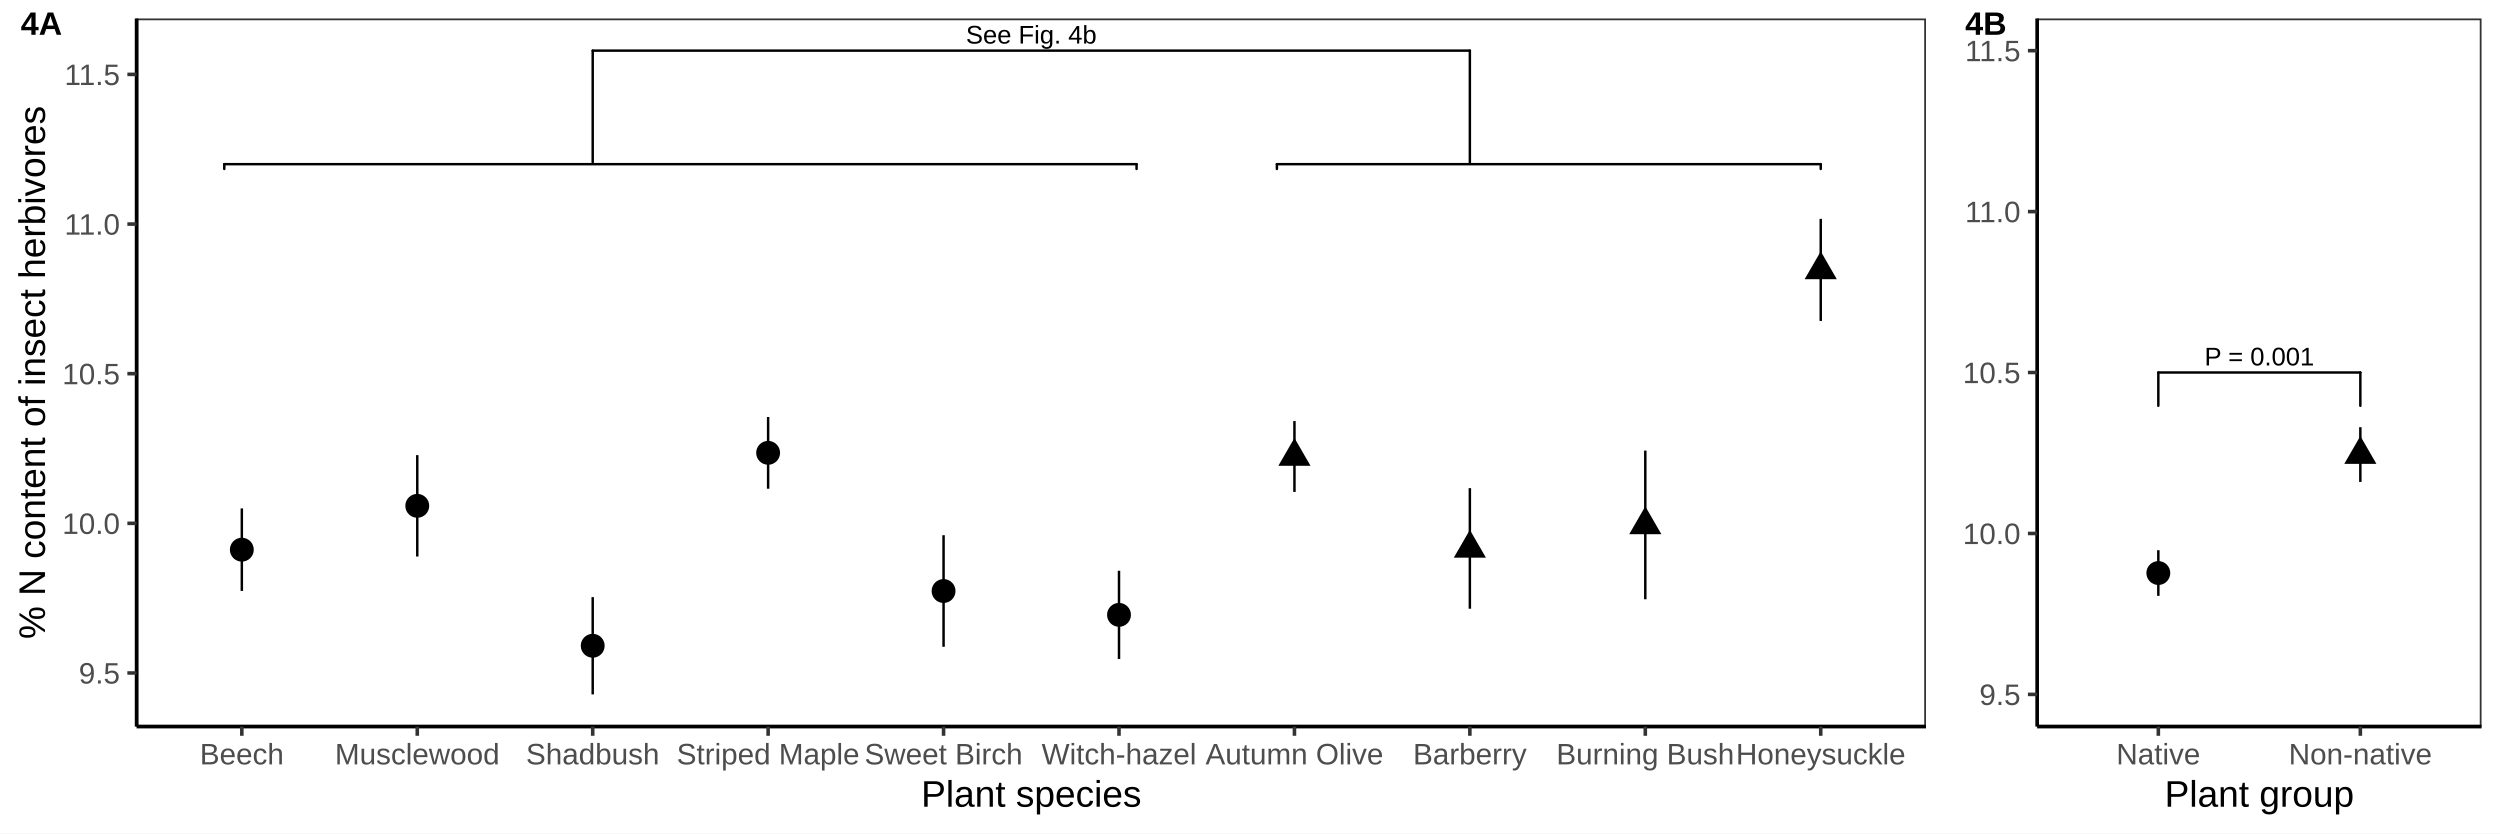
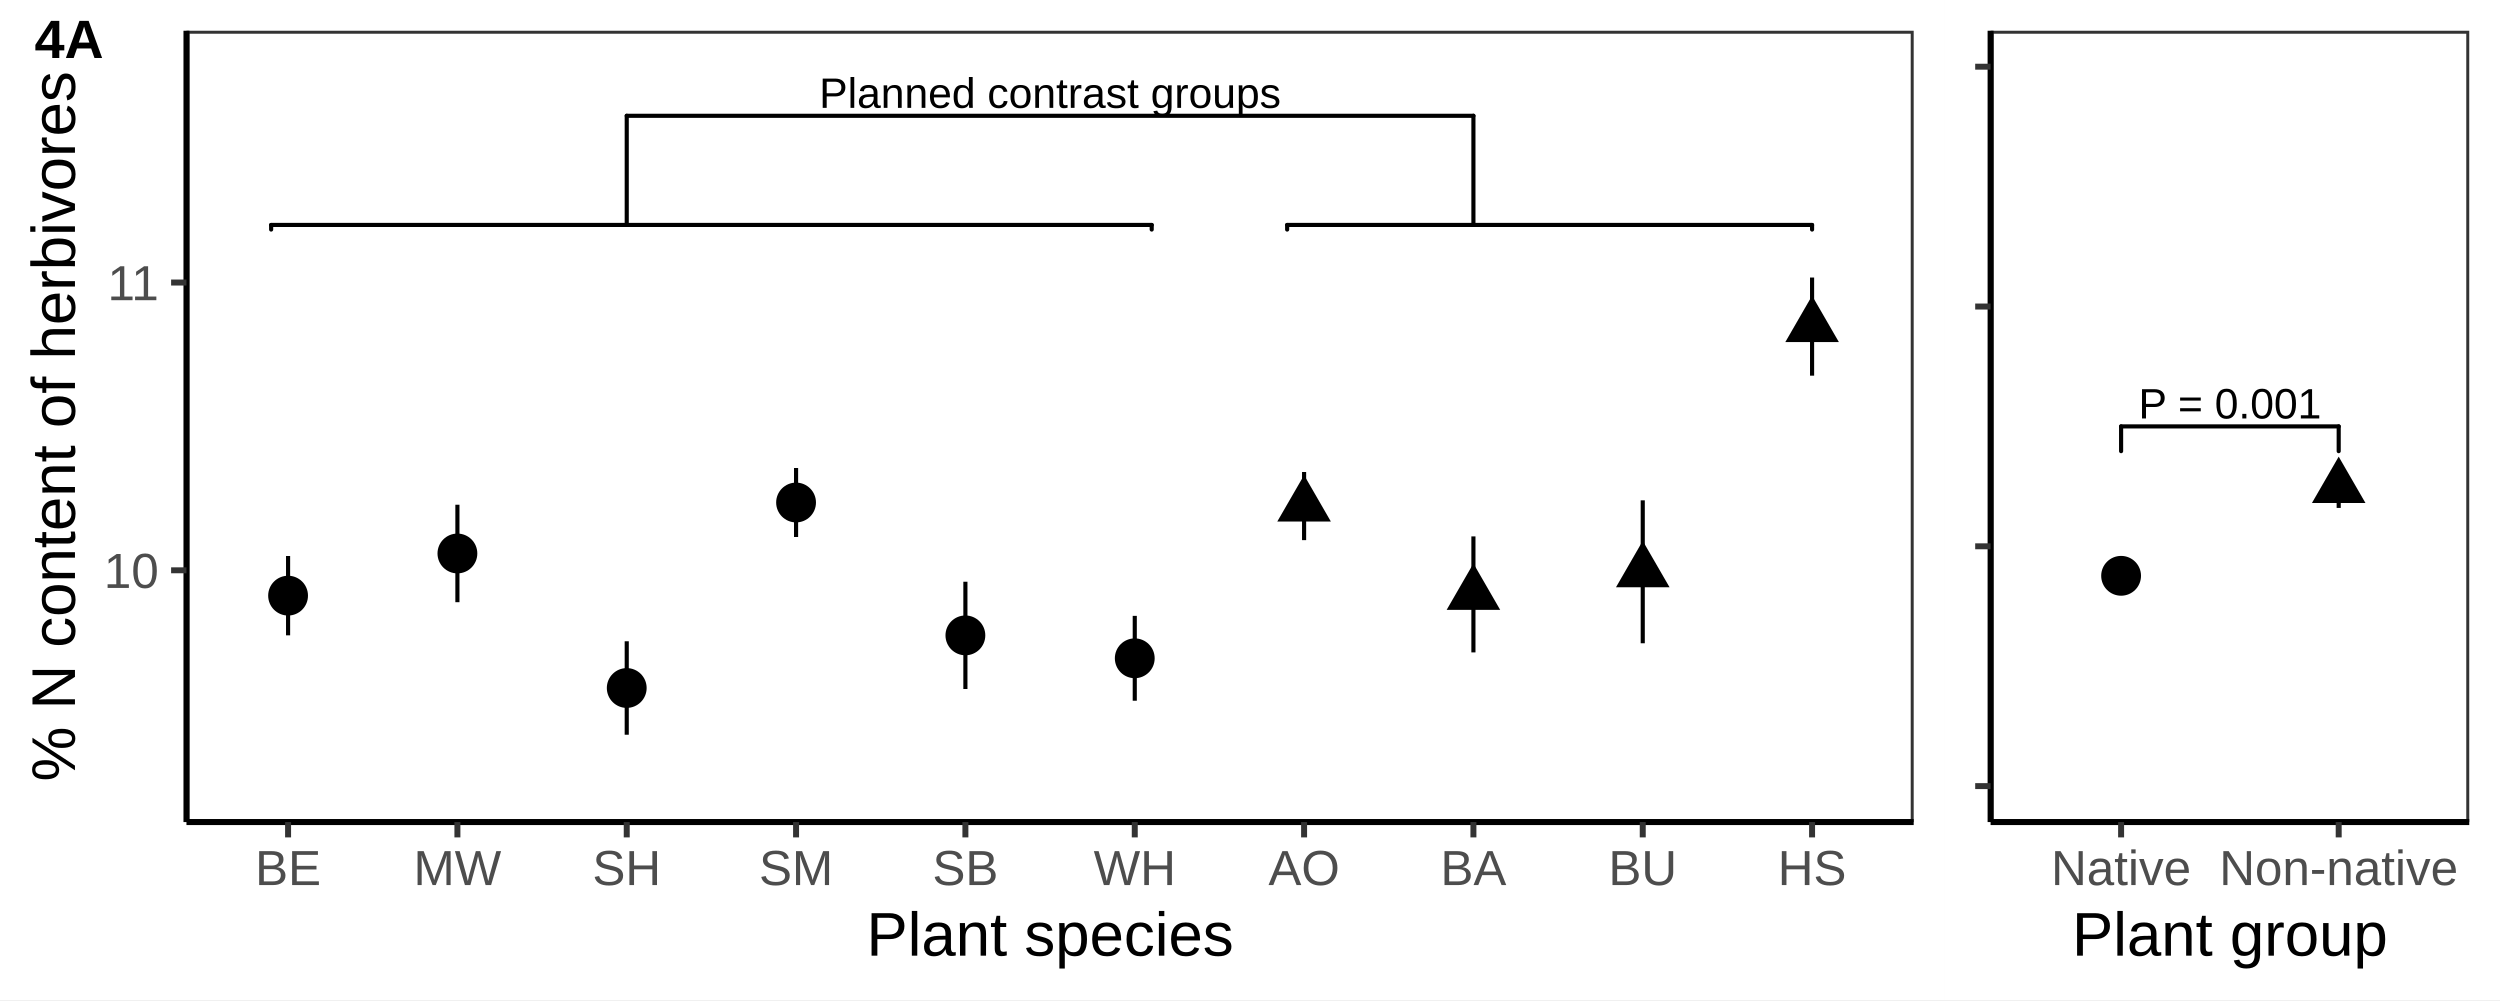
- <svg xmlns="http://www.w3.org/2000/svg" class="svglite" width="1080.00pt" height="360.00pt" viewBox="0 0 1080.00 360.00">
+ <svg xmlns="http://www.w3.org/2000/svg" class="svglite" width="648.00pt" height="259.20pt" viewBox="0 0 648.00 259.20">
  <defs>
    <style type="text/css">
    .svglite line, .svglite polyline, .svglite polygon, .svglite path, .svglite rect, .svglite circle {
      fill: none;
      stroke: #000000;
      stroke-linecap: round;
      stroke-linejoin: round;
      stroke-miterlimit: 10.00;
    }
  </style>
  </defs>
  <rect width="100%" height="100%" style="stroke: none; fill: none;" />
  <defs>
-     <clipPath id="cpMC4wMHwxMDgwLjAwfDAuMDB8MzYwLjAw">
-       <rect x="0.00" y="0.00" width="1080.00" height="360.00" />
+     <clipPath id="cpMC4wMHw2NDguMDB8MC4wMHwyNTkuMjA=">
+       <rect x="0.00" y="0.00" width="648.00" height="259.20" />
    </clipPath>
  </defs>
-   <g clip-path="url(#cpMC4wMHwxMDgwLjAwfDAuMDB8MzYwLjAw)">
+   <g clip-path="url(#cpMC4wMHw2NDguMDB8MC4wMHwyNTkuMjA=)">
</g>
  <defs>
-     <clipPath id="cpMC4wMHw4NDAuMDB8MC4wMHwzNjAuMDA=">
-       <rect x="0.00" y="0.00" width="840.00" height="360.00" />
+     <clipPath id="cpMC4wMHw1MDQuMDB8MC4wMHwyNTkuMjA=">
+       <rect x="0.00" y="0" width="504.00" height="259.20" />
    </clipPath>
  </defs>
-   <g clip-path="url(#cpMC4wMHw4NDAuMDB8MC4wMHwzNjAuMDA=)">
-     <rect x="0.00" y="0.00" width="840.00" height="360.00" style="stroke-width: 1.55; stroke: #FFFFFF; fill: #FFFFFF;" />
+   <g clip-path="url(#cpMC4wMHw1MDQuMDB8MC4wMHwyNTkuMjA=)">
+     <rect x="-0" y="0" width="504.00" height="259.20" style="stroke-width: 1.55; stroke: #FFFFFF; fill: #FFFFFF;" />
  </g>
-   <g clip-path="url(#cpMC4wMHwxMDgwLjAwfDAuMDB8MzYwLjAw)">
+   <g clip-path="url(#cpMC4wMHw2NDguMDB8MC4wMHwyNTkuMjA=)">
</g>
  <defs>
-     <clipPath id="cpNTkuMDB8ODMyLjAzfDcuOTd8MzEzLjg4">
-       <rect x="59.00" y="7.97" width="773.03" height="305.91" />
+     <clipPath id="cpNDguMzN8NDk2LjAzfDcuOTd8MjEzLjA4">
+       <rect x="48.33" y="7.97" width="447.70" height="205.11" />
    </clipPath>
  </defs>
-   <g clip-path="url(#cpNTkuMDB8ODMyLjAzfDcuOTd8MzEzLjg4)">
-     <circle cx="104.47" cy="237.46" r="5.16" style="stroke-width: 0.71; stroke: none; fill: #000000;" />
-     <circle cx="180.26" cy="218.52" r="5.16" style="stroke-width: 0.71; stroke: none; fill: #000000;" />
-     <circle cx="256.05" cy="278.97" r="5.16" style="stroke-width: 0.71; stroke: none; fill: #000000;" />
-     <circle cx="331.83" cy="195.62" r="5.16" style="stroke-width: 0.71; stroke: none; fill: #000000;" />
-     <circle cx="407.62" cy="255.32" r="5.16" style="stroke-width: 0.71; stroke: none; fill: #000000;" />
-     <circle cx="483.41" cy="265.62" r="5.16" style="stroke-width: 0.71; stroke: none; fill: #000000;" />
-     <polygon points="559.20,189.20 566.14,201.22 552.25,201.22 " style="stroke-width: 0.71; stroke: none; fill: #000000;" />
-     <polygon points="634.98,228.90 641.93,240.92 628.04,240.92 " style="stroke-width: 0.71; stroke: none; fill: #000000;" />
-     <polygon points="710.77,218.74 717.71,230.77 703.83,230.77 " style="stroke-width: 0.71; stroke: none; fill: #000000;" />
-     <polygon points="786.56,108.58 793.50,120.61 779.61,120.61 " style="stroke-width: 0.71; stroke: none; fill: #000000;" />
-     <polyline points="104.47,219.64 104.47,219.64 " style="stroke-width: 1.07; stroke-linecap: butt;" />
-     <polyline points="104.47,219.64 104.47,255.28 " style="stroke-width: 1.07; stroke-linecap: butt;" />
-     <polyline points="104.47,255.28 104.47,255.28 " style="stroke-width: 1.07; stroke-linecap: butt;" />
-     <polyline points="180.26,196.61 180.26,196.61 " style="stroke-width: 1.07; stroke-linecap: butt;" />
-     <polyline points="180.26,196.61 180.26,240.42 " style="stroke-width: 1.07; stroke-linecap: butt;" />
-     <polyline points="180.26,240.42 180.26,240.42 " style="stroke-width: 1.07; stroke-linecap: butt;" />
-     <polyline points="256.05,257.97 256.05,257.97 " style="stroke-width: 1.07; stroke-linecap: butt;" />
-     <polyline points="256.05,257.97 256.05,299.97 " style="stroke-width: 1.07; stroke-linecap: butt;" />
-     <polyline points="256.05,299.97 256.05,299.97 " style="stroke-width: 1.07; stroke-linecap: butt;" />
-     <polyline points="331.83,180.13 331.83,180.13 " style="stroke-width: 1.07; stroke-linecap: butt;" />
-     <polyline points="331.83,180.13 331.83,211.12 " style="stroke-width: 1.07; stroke-linecap: butt;" />
-     <polyline points="331.83,211.12 331.83,211.12 " style="stroke-width: 1.07; stroke-linecap: butt;" />
-     <polyline points="407.62,231.22 407.62,231.22 " style="stroke-width: 1.07; stroke-linecap: butt;" />
-     <polyline points="407.62,231.22 407.62,279.41 " style="stroke-width: 1.07; stroke-linecap: butt;" />
-     <polyline points="407.62,279.41 407.62,279.41 " style="stroke-width: 1.07; stroke-linecap: butt;" />
-     <polyline points="483.41,246.55 483.41,246.55 " style="stroke-width: 1.07; stroke-linecap: butt;" />
-     <polyline points="483.41,246.55 483.41,284.70 " style="stroke-width: 1.07; stroke-linecap: butt;" />
-     <polyline points="483.41,284.70 483.41,284.70 " style="stroke-width: 1.07; stroke-linecap: butt;" />
-     <polyline points="559.20,181.91 559.20,181.91 " style="stroke-width: 1.07; stroke-linecap: butt;" />
-     <polyline points="559.20,181.91 559.20,212.52 " style="stroke-width: 1.07; stroke-linecap: butt;" />
-     <polyline points="559.20,212.52 559.20,212.52 " style="stroke-width: 1.07; stroke-linecap: butt;" />
-     <polyline points="634.98,210.86 634.98,210.86 " style="stroke-width: 1.07; stroke-linecap: butt;" />
-     <polyline points="634.98,210.86 634.98,262.97 " style="stroke-width: 1.07; stroke-linecap: butt;" />
-     <polyline points="634.98,262.97 634.98,262.97 " style="stroke-width: 1.07; stroke-linecap: butt;" />
-     <polyline points="710.77,194.65 710.77,194.65 " style="stroke-width: 1.07; stroke-linecap: butt;" />
-     <polyline points="710.77,194.65 710.77,258.87 " style="stroke-width: 1.07; stroke-linecap: butt;" />
-     <polyline points="710.77,258.87 710.77,258.87 " style="stroke-width: 1.07; stroke-linecap: butt;" />
-     <polyline points="786.56,94.56 786.56,94.56 " style="stroke-width: 1.07; stroke-linecap: butt;" />
-     <polyline points="786.56,94.56 786.56,138.64 " style="stroke-width: 1.07; stroke-linecap: butt;" />
-     <polyline points="786.56,138.64 786.56,138.64 " style="stroke-width: 1.07; stroke-linecap: butt;" />
-     <text x="445.52" y="18.82" text-anchor="middle" style="font-size: 11.04px; font-family: Arial;" textLength="56.42px" lengthAdjust="spacingAndGlyphs">See Fig. 4b</text>
-     <line x1="634.98" y1="70.15" x2="634.98" y2="21.88" style="stroke-width: 1.07;" />
-     <line x1="634.98" y1="21.88" x2="256.05" y2="21.88" style="stroke-width: 1.07;" />
-     <line x1="256.05" y1="21.88" x2="256.05" y2="70.15" style="stroke-width: 1.07;" />
-     <text x="293.94" y="67.87" text-anchor="middle" style="font-size: 11.04px; font-family: Arial;" textLength="3.07px" lengthAdjust="spacingAndGlyphs"> </text>
-     <line x1="96.89" y1="72.99" x2="96.89" y2="70.93" style="stroke-width: 1.07;" />
-     <line x1="96.89" y1="70.93" x2="490.99" y2="70.93" style="stroke-width: 1.07;" />
-     <line x1="490.99" y1="70.93" x2="490.99" y2="72.99" style="stroke-width: 1.07;" />
-     <text x="669.09" y="67.87" text-anchor="middle" style="font-size: 11.04px; font-family: Arial;" textLength="3.07px" lengthAdjust="spacingAndGlyphs"> </text>
-     <line x1="551.62" y1="72.99" x2="551.62" y2="70.93" style="stroke-width: 1.07;" />
-     <line x1="551.62" y1="70.93" x2="786.56" y2="70.93" style="stroke-width: 1.07;" />
-     <line x1="786.56" y1="70.93" x2="786.56" y2="72.99" style="stroke-width: 1.07;" />
-     <rect x="59.00" y="7.97" width="773.03" height="305.91" style="stroke-width: 1.55; stroke: #333333;" />
+   <g clip-path="url(#cpNDguMzN8NDk2LjAzfDcuOTd8MjEzLjA4)">
+     <circle cx="74.67" cy="154.39" r="5.16" style="stroke-width: 0.71; stroke: none; fill: #000000;" />
+     <circle cx="118.56" cy="143.46" r="5.16" style="stroke-width: 0.71; stroke: none; fill: #000000;" />
+     <circle cx="162.45" cy="178.33" r="5.16" style="stroke-width: 0.71; stroke: none; fill: #000000;" />
+     <circle cx="206.34" cy="130.25" r="5.16" style="stroke-width: 0.71; stroke: none; fill: #000000;" />
+     <circle cx="250.23" cy="164.69" r="5.16" style="stroke-width: 0.71; stroke: none; fill: #000000;" />
+     <circle cx="294.13" cy="170.63" r="5.16" style="stroke-width: 0.71; stroke: none; fill: #000000;" />
+     <polygon points="338.02,123.15 344.96,135.18 331.07,135.18 " style="stroke-width: 0.71; stroke: none; fill: #000000;" />
+     <polygon points="381.91,146.05 388.85,158.08 374.97,158.08 " style="stroke-width: 0.71; stroke: none; fill: #000000;" />
+     <polygon points="425.80,140.19 432.75,152.22 418.86,152.22 " style="stroke-width: 0.71; stroke: none; fill: #000000;" />
+     <polygon points="469.69,76.64 476.64,88.67 462.75,88.67 " style="stroke-width: 0.71; stroke: none; fill: #000000;" />
+     <polyline points="74.67,144.11 74.67,144.11 " style="stroke-width: 1.07; stroke-linecap: butt;" />
+     <polyline points="74.67,144.11 74.67,164.67 " style="stroke-width: 1.07; stroke-linecap: butt;" />
+     <polyline points="74.67,164.67 74.67,164.67 " style="stroke-width: 1.07; stroke-linecap: butt;" />
+     <polyline points="118.56,130.82 118.56,130.82 " style="stroke-width: 1.07; stroke-linecap: butt;" />
+     <polyline points="118.56,130.82 118.56,156.09 " style="stroke-width: 1.07; stroke-linecap: butt;" />
+     <polyline points="118.56,156.09 118.56,156.09 " style="stroke-width: 1.07; stroke-linecap: butt;" />
+     <polyline points="162.45,166.21 162.45,166.21 " style="stroke-width: 1.07; stroke-linecap: butt;" />
+     <polyline points="162.45,166.21 162.45,190.45 " style="stroke-width: 1.07; stroke-linecap: butt;" />
+     <polyline points="162.45,190.45 162.45,190.45 " style="stroke-width: 1.07; stroke-linecap: butt;" />
+     <polyline points="206.34,121.31 206.34,121.31 " style="stroke-width: 1.07; stroke-linecap: butt;" />
+     <polyline points="206.34,121.31 206.34,139.19 " style="stroke-width: 1.07; stroke-linecap: butt;" />
+     <polyline points="206.34,139.19 206.34,139.19 " style="stroke-width: 1.07; stroke-linecap: butt;" />
+     <polyline points="250.23,150.79 250.23,150.79 " style="stroke-width: 1.07; stroke-linecap: butt;" />
+     <polyline points="250.23,150.79 250.23,178.59 " style="stroke-width: 1.07; stroke-linecap: butt;" />
+     <polyline points="250.23,178.59 250.23,178.59 " style="stroke-width: 1.07; stroke-linecap: butt;" />
+     <polyline points="294.13,159.63 294.13,159.63 " style="stroke-width: 1.07; stroke-linecap: butt;" />
+     <polyline points="294.13,159.63 294.13,181.63 " style="stroke-width: 1.07; stroke-linecap: butt;" />
+     <polyline points="294.13,181.63 294.13,181.63 " style="stroke-width: 1.07; stroke-linecap: butt;" />
+     <polyline points="338.02,122.34 338.02,122.34 " style="stroke-width: 1.07; stroke-linecap: butt;" />
+     <polyline points="338.02,122.34 338.02,140.00 " style="stroke-width: 1.07; stroke-linecap: butt;" />
+     <polyline points="338.02,140.00 338.02,140.00 " style="stroke-width: 1.07; stroke-linecap: butt;" />
+     <polyline points="381.91,139.04 381.91,139.04 " style="stroke-width: 1.07; stroke-linecap: butt;" />
+     <polyline points="381.91,139.04 381.91,169.10 " style="stroke-width: 1.07; stroke-linecap: butt;" />
+     <polyline points="381.91,169.10 381.91,169.10 " style="stroke-width: 1.07; stroke-linecap: butt;" />
+     <polyline points="425.80,129.69 425.80,129.69 " style="stroke-width: 1.07; stroke-linecap: butt;" />
+     <polyline points="425.80,129.69 425.80,166.73 " style="stroke-width: 1.07; stroke-linecap: butt;" />
+     <polyline points="425.80,166.73 425.80,166.73 " style="stroke-width: 1.07; stroke-linecap: butt;" />
+     <polyline points="469.69,71.94 469.69,71.94 " style="stroke-width: 1.07; stroke-linecap: butt;" />
+     <polyline points="469.69,71.94 469.69,97.38 " style="stroke-width: 1.07; stroke-linecap: butt;" />
+     <polyline points="469.69,97.38 469.69,97.38 " style="stroke-width: 1.07; stroke-linecap: butt;" />
+     <text x="272.18" y="27.96" text-anchor="middle" style="font-size: 11.04px; font-family: Arial;" textLength="119.58px" lengthAdjust="spacingAndGlyphs">Planned contrast groups</text>
+     <line x1="381.91" y1="57.86" x2="381.91" y2="30.01" style="stroke-width: 1.07;" />
+     <line x1="381.91" y1="30.01" x2="162.45" y2="30.01" style="stroke-width: 1.07;" />
+     <line x1="162.45" y1="30.01" x2="162.45" y2="57.86" style="stroke-width: 1.07;" />
+     <text x="184.40" y="56.26" text-anchor="middle" style="font-size: 11.04px; font-family: Arial;" textLength="3.07px" lengthAdjust="spacingAndGlyphs"> </text>
+     <line x1="70.28" y1="59.50" x2="70.28" y2="58.31" style="stroke-width: 1.07;" />
+     <line x1="70.28" y1="58.31" x2="298.52" y2="58.31" style="stroke-width: 1.07;" />
+     <line x1="298.52" y1="58.31" x2="298.52" y2="59.50" style="stroke-width: 1.07;" />
+     <text x="401.66" y="56.26" text-anchor="middle" style="font-size: 11.04px; font-family: Arial;" textLength="3.07px" lengthAdjust="spacingAndGlyphs"> </text>
+     <line x1="333.63" y1="59.50" x2="333.63" y2="58.31" style="stroke-width: 1.07;" />
+     <line x1="333.63" y1="58.31" x2="469.69" y2="58.31" style="stroke-width: 1.07;" />
+     <line x1="469.69" y1="58.31" x2="469.69" y2="59.50" style="stroke-width: 1.07;" />
+     <rect x="48.33" y="7.97" width="447.70" height="205.11" style="stroke-width: 1.55; stroke: #333333;" />
  </g>
-   <g clip-path="url(#cpMC4wMHwxMDgwLjAwfDAuMDB8MzYwLjAw)">
-     <polyline points="59.00,313.88 59.00,7.97 " style="stroke-width: 1.55; stroke-linecap: butt;" />
-     <text x="51.83" y="295.30" text-anchor="end" style="font-size: 12.80px; fill: #4D4D4D; font-family: Arial;" textLength="17.78px" lengthAdjust="spacingAndGlyphs">9.5</text>
-     <text x="51.83" y="230.65" text-anchor="end" style="font-size: 12.80px; fill: #4D4D4D; font-family: Arial;" textLength="24.90px" lengthAdjust="spacingAndGlyphs">10.0</text>
-     <text x="51.83" y="166.01" text-anchor="end" style="font-size: 12.80px; fill: #4D4D4D; font-family: Arial;" textLength="24.90px" lengthAdjust="spacingAndGlyphs">10.5</text>
-     <text x="51.83" y="101.37" text-anchor="end" style="font-size: 12.80px; fill: #4D4D4D; font-family: Arial;" textLength="23.95px" lengthAdjust="spacingAndGlyphs">11.0</text>
-     <text x="51.83" y="36.73" text-anchor="end" style="font-size: 12.80px; fill: #4D4D4D; font-family: Arial;" textLength="23.95px" lengthAdjust="spacingAndGlyphs">11.5</text>
-     <polyline points="55.02,290.72 59.00,290.72 " style="stroke-width: 1.55; stroke: #333333; stroke-linecap: butt;" />
-     <polyline points="55.02,226.08 59.00,226.08 " style="stroke-width: 1.55; stroke: #333333; stroke-linecap: butt;" />
-     <polyline points="55.02,161.43 59.00,161.43 " style="stroke-width: 1.55; stroke: #333333; stroke-linecap: butt;" />
-     <polyline points="55.02,96.79 59.00,96.79 " style="stroke-width: 1.55; stroke: #333333; stroke-linecap: butt;" />
-     <polyline points="55.02,32.15 59.00,32.15 " style="stroke-width: 1.55; stroke: #333333; stroke-linecap: butt;" />
-     <polyline points="59.00,313.88 832.03,313.88 " style="stroke-width: 1.55; stroke-linecap: butt;" />
-     <polyline points="104.47,317.86 104.47,313.88 " style="stroke-width: 1.55; stroke: #333333; stroke-linecap: butt;" />
-     <polyline points="180.26,317.86 180.26,313.88 " style="stroke-width: 1.55; stroke: #333333; stroke-linecap: butt;" />
-     <polyline points="256.05,317.86 256.05,313.88 " style="stroke-width: 1.55; stroke: #333333; stroke-linecap: butt;" />
-     <polyline points="331.83,317.86 331.83,313.88 " style="stroke-width: 1.55; stroke: #333333; stroke-linecap: butt;" />
-     <polyline points="407.62,317.86 407.62,313.88 " style="stroke-width: 1.55; stroke: #333333; stroke-linecap: butt;" />
-     <polyline points="483.41,317.86 483.41,313.88 " style="stroke-width: 1.55; stroke: #333333; stroke-linecap: butt;" />
-     <polyline points="559.20,317.86 559.20,313.88 " style="stroke-width: 1.55; stroke: #333333; stroke-linecap: butt;" />
-     <polyline points="634.98,317.86 634.98,313.88 " style="stroke-width: 1.55; stroke: #333333; stroke-linecap: butt;" />
-     <polyline points="710.77,317.86 710.77,313.88 " style="stroke-width: 1.55; stroke: #333333; stroke-linecap: butt;" />
-     <polyline points="786.56,317.86 786.56,313.88 " style="stroke-width: 1.55; stroke: #333333; stroke-linecap: butt;" />
-     <text x="104.47" y="330.21" text-anchor="middle" style="font-size: 12.80px; fill: #4D4D4D; font-family: Arial;" textLength="36.27px" lengthAdjust="spacingAndGlyphs">Beech</text>
-     <text x="180.26" y="330.21" text-anchor="middle" style="font-size: 12.80px; fill: #4D4D4D; font-family: Arial;" textLength="71.11px" lengthAdjust="spacingAndGlyphs">Musclewood</text>
-     <text x="256.05" y="330.21" text-anchor="middle" style="font-size: 12.80px; fill: #4D4D4D; font-family: Arial;" textLength="57.61px" lengthAdjust="spacingAndGlyphs">Shadbush</text>
-     <text x="331.83" y="330.21" text-anchor="middle" style="font-size: 12.80px; fill: #4D4D4D; font-family: Arial;" textLength="78.93px" lengthAdjust="spacingAndGlyphs">Striped Maple</text>
-     <text x="407.62" y="330.21" text-anchor="middle" style="font-size: 12.80px; fill: #4D4D4D; font-family: Arial;" textLength="68.26px" lengthAdjust="spacingAndGlyphs">Sweet Birch</text>
-     <text x="483.41" y="330.21" text-anchor="middle" style="font-size: 12.80px; fill: #4D4D4D; font-family: Arial;" textLength="66.84px" lengthAdjust="spacingAndGlyphs">Witch-hazel</text>
-     <text x="559.20" y="330.21" text-anchor="middle" style="font-size: 12.80px; fill: #4D4D4D; font-family: Arial;" textLength="76.80px" lengthAdjust="spacingAndGlyphs">Autumn Olive</text>
-     <text x="634.98" y="330.21" text-anchor="middle" style="font-size: 12.80px; fill: #4D4D4D; font-family: Arial;" textLength="49.06px" lengthAdjust="spacingAndGlyphs">Barberry</text>
-     <text x="710.77" y="330.21" text-anchor="middle" style="font-size: 12.80px; fill: #4D4D4D; font-family: Arial;" textLength="76.81px" lengthAdjust="spacingAndGlyphs">Burning Bush</text>
-     <text x="786.56" y="330.21" text-anchor="middle" style="font-size: 12.80px; fill: #4D4D4D; font-family: Arial;" textLength="73.25px" lengthAdjust="spacingAndGlyphs">Honeysuckle</text>
-     <text x="445.52" y="348.51" text-anchor="middle" style="font-size: 16.00px; font-family: Arial;" textLength="95.16px" lengthAdjust="spacingAndGlyphs">Plant species</text>
-     <text transform="translate(19.43,160.92) rotate(-90)" text-anchor="middle" style="font-size: 16.00px; font-family: Arial;" textLength="230.32px" lengthAdjust="spacingAndGlyphs">% N content of insect herbivores</text>
+   <g clip-path="url(#cpMC4wMHw2NDguMDB8MC4wMHwyNTkuMjA=)">
+     <polyline points="48.33,213.08 48.33,7.97 " style="stroke-width: 1.55; stroke-linecap: butt;" />
+     <text x="41.16" y="152.40" text-anchor="end" style="font-size: 12.80px; fill: #4D4D4D; font-family: Arial;" textLength="14.23px" lengthAdjust="spacingAndGlyphs">10</text>
+     <text x="41.16" y="77.81" text-anchor="end" style="font-size: 12.80px; fill: #4D4D4D; font-family: Arial;" textLength="13.28px" lengthAdjust="spacingAndGlyphs">11</text>
+     <polyline points="44.35,147.82 48.33,147.82 " style="stroke-width: 1.55; stroke: #333333; stroke-linecap: butt;" />
+     <polyline points="44.35,73.23 48.33,73.23 " style="stroke-width: 1.55; stroke: #333333; stroke-linecap: butt;" />
+     <polyline points="48.33,213.08 496.03,213.08 " style="stroke-width: 1.55; stroke-linecap: butt;" />
+     <polyline points="74.67,217.06 74.67,213.08 " style="stroke-width: 1.55; stroke: #333333; stroke-linecap: butt;" />
+     <polyline points="118.56,217.06 118.56,213.08 " style="stroke-width: 1.55; stroke: #333333; stroke-linecap: butt;" />
+     <polyline points="162.45,217.06 162.45,213.08 " style="stroke-width: 1.55; stroke: #333333; stroke-linecap: butt;" />
+     <polyline points="206.34,217.06 206.34,213.08 " style="stroke-width: 1.55; stroke: #333333; stroke-linecap: butt;" />
+     <polyline points="250.23,217.06 250.23,213.08 " style="stroke-width: 1.55; stroke: #333333; stroke-linecap: butt;" />
+     <polyline points="294.13,217.06 294.13,213.08 " style="stroke-width: 1.55; stroke: #333333; stroke-linecap: butt;" />
+     <polyline points="338.02,217.06 338.02,213.08 " style="stroke-width: 1.55; stroke: #333333; stroke-linecap: butt;" />
+     <polyline points="381.91,217.06 381.91,213.08 " style="stroke-width: 1.55; stroke: #333333; stroke-linecap: butt;" />
+     <polyline points="425.80,217.06 425.80,213.08 " style="stroke-width: 1.55; stroke: #333333; stroke-linecap: butt;" />
+     <polyline points="469.69,217.06 469.69,213.08 " style="stroke-width: 1.55; stroke: #333333; stroke-linecap: butt;" />
+     <text x="74.67" y="229.41" text-anchor="middle" style="font-size: 12.80px; fill: #4D4D4D; font-family: Arial;" textLength="17.06px" lengthAdjust="spacingAndGlyphs">BE</text>
+     <text x="118.56" y="229.41" text-anchor="middle" style="font-size: 12.80px; fill: #4D4D4D; font-family: Arial;" textLength="22.73px" lengthAdjust="spacingAndGlyphs">MW</text>
+     <text x="162.45" y="229.41" text-anchor="middle" style="font-size: 12.80px; fill: #4D4D4D; font-family: Arial;" textLength="17.77px" lengthAdjust="spacingAndGlyphs">SH</text>
+     <text x="206.34" y="229.41" text-anchor="middle" style="font-size: 12.80px; fill: #4D4D4D; font-family: Arial;" textLength="19.19px" lengthAdjust="spacingAndGlyphs">SM</text>
+     <text x="250.23" y="229.41" text-anchor="middle" style="font-size: 12.80px; fill: #4D4D4D; font-family: Arial;" textLength="17.06px" lengthAdjust="spacingAndGlyphs">SB</text>
+     <text x="294.13" y="229.41" text-anchor="middle" style="font-size: 12.80px; fill: #4D4D4D; font-family: Arial;" textLength="21.31px" lengthAdjust="spacingAndGlyphs">WH</text>
+     <text x="338.02" y="229.41" text-anchor="middle" style="font-size: 12.80px; fill: #4D4D4D; font-family: Arial;" textLength="18.48px" lengthAdjust="spacingAndGlyphs">AO</text>
+     <text x="381.91" y="229.41" text-anchor="middle" style="font-size: 12.80px; fill: #4D4D4D; font-family: Arial;" textLength="17.06px" lengthAdjust="spacingAndGlyphs">BA</text>
+     <text x="425.80" y="229.41" text-anchor="middle" style="font-size: 12.80px; fill: #4D4D4D; font-family: Arial;" textLength="17.77px" lengthAdjust="spacingAndGlyphs">BU</text>
+     <text x="469.69" y="229.41" text-anchor="middle" style="font-size: 12.80px; fill: #4D4D4D; font-family: Arial;" textLength="17.77px" lengthAdjust="spacingAndGlyphs">HS</text>
+     <text x="272.18" y="247.71" text-anchor="middle" style="font-size: 16.00px; font-family: Arial;" textLength="95.16px" lengthAdjust="spacingAndGlyphs">Plant species</text>
+     <text transform="translate(19.43,110.52) rotate(-90)" text-anchor="middle" style="font-size: 16.00px; font-family: Arial;" textLength="184.08px" lengthAdjust="spacingAndGlyphs">% N content of herbivores</text>
    <text x="8.95" y="15.03" style="font-size: 14.00px; font-weight: bold; font-family: Arial;" textLength="17.89px" lengthAdjust="spacingAndGlyphs">4A</text>
  </g>
  <defs>
-     <clipPath id="cpODQwLjAwfDEwODAuMDB8MC4wMHwzNjAuMDA=">
-       <rect x="840.00" y="0.00" width="240.00" height="360.00" />
+     <clipPath id="cpNTA0LjAwfDY0OC4wMHwwLjAwfDI1OS4yMA==">
+       <rect x="504.00" y="0" width="144.00" height="259.20" />
    </clipPath>
  </defs>
-   <g clip-path="url(#cpODQwLjAwfDEwODAuMDB8MC4wMHwzNjAuMDA=)">
-     <rect x="840.00" y="0.00" width="240.00" height="360.00" style="stroke-width: 1.55; stroke: #FFFFFF; fill: #FFFFFF;" />
+   <g clip-path="url(#cpNTA0LjAwfDY0OC4wMHwwLjAwfDI1OS4yMA==)">
+     <rect x="504.00" y="0" width="144.00" height="259.20" style="stroke-width: 1.55; stroke: #FFFFFF; fill: #FFFFFF;" />
  </g>
-   <g clip-path="url(#cpMC4wMHwxMDgwLjAwfDAuMDB8MzYwLjAw)">
+   <g clip-path="url(#cpMC4wMHw2NDguMDB8MC4wMHwyNTkuMjA=)">
</g>
  <defs>
-     <clipPath id="cpODgwLjA0fDEwNzIuMDN8Ny45N3wzMTMuODg=">
-       <rect x="880.04" y="7.97" width="191.99" height="305.91" />
+     <clipPath id="cpNTE1Ljk2fDY0MC4wM3w3Ljk3fDIxMy4wOA==">
+       <rect x="515.96" y="7.97" width="124.07" height="205.11" />
    </clipPath>
  </defs>
-   <g clip-path="url(#cpODgwLjA0fDEwNzIuMDN8Ny45N3wzMTMuODg=)">
-     <circle cx="932.40" cy="247.55" r="5.16" style="stroke-width: 0.71; stroke: none; fill: #000000;" />
-     <polygon points="1019.67,188.36 1026.61,200.39 1012.73,200.39 " style="stroke-width: 0.71; stroke: none; fill: #000000;" />
-     <polyline points="932.40,237.68 932.40,237.68 " style="stroke-width: 1.07; stroke-linecap: butt;" />
-     <polyline points="932.40,237.68 932.40,257.42 " style="stroke-width: 1.07; stroke-linecap: butt;" />
-     <polyline points="932.40,257.42 932.40,257.42 " style="stroke-width: 1.07; stroke-linecap: butt;" />
-     <polyline points="1019.67,184.56 1019.67,184.56 " style="stroke-width: 1.07; stroke-linecap: butt;" />
-     <polyline points="1019.67,184.56 1019.67,208.20 " style="stroke-width: 1.07; stroke-linecap: butt;" />
-     <polyline points="1019.67,208.20 1019.67,208.20 " style="stroke-width: 1.07; stroke-linecap: butt;" />
-     <text x="976.04" y="157.87" text-anchor="middle" style="font-size: 11.04px; font-family: Arial;" textLength="47.34px" lengthAdjust="spacingAndGlyphs">P = 0.001</text>
-     <line x1="932.40" y1="175.29" x2="932.40" y2="160.92" style="stroke-width: 1.07;" />
-     <line x1="932.40" y1="160.92" x2="1019.67" y2="160.92" style="stroke-width: 1.07;" />
-     <line x1="1019.67" y1="160.92" x2="1019.67" y2="175.29" style="stroke-width: 1.07;" />
-     <rect x="880.04" y="7.97" width="191.99" height="305.91" style="stroke-width: 1.55; stroke: #333333;" />
+   <g clip-path="url(#cpNTE1Ljk2fDY0MC4wM3w3Ljk3fDIxMy4wOA==)">
+     <circle cx="549.79" cy="149.25" r="5.16" style="stroke-width: 0.71; stroke: none; fill: #000000;" />
+     <polygon points="606.19,118.36 613.13,130.38 599.25,130.38 " style="stroke-width: 0.71; stroke: none; fill: #000000;" />
+     <polyline points="549.79,144.83 549.79,144.83 " style="stroke-width: 1.07; stroke-linecap: butt;" />
+     <polyline points="549.79,144.83 549.79,153.66 " style="stroke-width: 1.07; stroke-linecap: butt;" />
+     <polyline points="549.79,153.66 549.79,153.66 " style="stroke-width: 1.07; stroke-linecap: butt;" />
+     <polyline points="606.19,121.09 606.19,121.09 " style="stroke-width: 1.07; stroke-linecap: butt;" />
+     <polyline points="606.19,121.09 606.19,131.66 " style="stroke-width: 1.07; stroke-linecap: butt;" />
+     <polyline points="606.19,131.66 606.19,131.66 " style="stroke-width: 1.07; stroke-linecap: butt;" />
+     <text x="577.99" y="108.47" text-anchor="middle" style="font-size: 11.04px; font-family: Arial;" textLength="47.34px" lengthAdjust="spacingAndGlyphs">P = 0.001</text>
+     <line x1="549.79" y1="116.94" x2="549.79" y2="110.52" style="stroke-width: 1.07;" />
+     <line x1="549.79" y1="110.52" x2="606.19" y2="110.52" style="stroke-width: 1.07;" />
+     <line x1="606.19" y1="110.52" x2="606.19" y2="116.94" style="stroke-width: 1.07;" />
+     <rect x="515.96" y="7.97" width="124.07" height="205.11" style="stroke-width: 1.55; stroke: #333333;" />
  </g>
-   <g clip-path="url(#cpMC4wMHwxMDgwLjAwfDAuMDB8MzYwLjAw)">
-     <polyline points="880.04,313.88 880.04,7.97 " style="stroke-width: 1.55; stroke-linecap: butt;" />
-     <text x="872.87" y="304.55" text-anchor="end" style="font-size: 12.80px; fill: #4D4D4D; font-family: Arial;" textLength="17.78px" lengthAdjust="spacingAndGlyphs">9.5</text>
-     <text x="872.87" y="235.03" text-anchor="end" style="font-size: 12.80px; fill: #4D4D4D; font-family: Arial;" textLength="24.90px" lengthAdjust="spacingAndGlyphs">10.0</text>
-     <text x="872.87" y="165.50" text-anchor="end" style="font-size: 12.80px; fill: #4D4D4D; font-family: Arial;" textLength="24.90px" lengthAdjust="spacingAndGlyphs">10.5</text>
-     <text x="872.87" y="95.98" text-anchor="end" style="font-size: 12.80px; fill: #4D4D4D; font-family: Arial;" textLength="23.95px" lengthAdjust="spacingAndGlyphs">11.0</text>
-     <text x="872.87" y="26.45" text-anchor="end" style="font-size: 12.80px; fill: #4D4D4D; font-family: Arial;" textLength="23.95px" lengthAdjust="spacingAndGlyphs">11.5</text>
-     <polyline points="876.06,299.97 880.04,299.97 " style="stroke-width: 1.55; stroke: #333333; stroke-linecap: butt;" />
-     <polyline points="876.06,230.45 880.04,230.45 " style="stroke-width: 1.55; stroke: #333333; stroke-linecap: butt;" />
-     <polyline points="876.06,160.92 880.04,160.92 " style="stroke-width: 1.55; stroke: #333333; stroke-linecap: butt;" />
-     <polyline points="876.06,91.40 880.04,91.40 " style="stroke-width: 1.55; stroke: #333333; stroke-linecap: butt;" />
-     <polyline points="876.06,21.88 880.04,21.88 " style="stroke-width: 1.55; stroke: #333333; stroke-linecap: butt;" />
-     <polyline points="880.04,313.88 1072.03,313.88 " style="stroke-width: 1.55; stroke-linecap: butt;" />
-     <polyline points="932.40,317.86 932.40,313.88 " style="stroke-width: 1.55; stroke: #333333; stroke-linecap: butt;" />
-     <polyline points="1019.67,317.86 1019.67,313.88 " style="stroke-width: 1.55; stroke: #333333; stroke-linecap: butt;" />
-     <text x="932.40" y="330.21" text-anchor="middle" style="font-size: 12.80px; fill: #4D4D4D; font-family: Arial;" textLength="36.27px" lengthAdjust="spacingAndGlyphs">Native</text>
-     <text x="1019.67" y="330.21" text-anchor="middle" style="font-size: 12.80px; fill: #4D4D4D; font-family: Arial;" textLength="61.87px" lengthAdjust="spacingAndGlyphs">Non-native</text>
-     <text x="976.04" y="348.51" text-anchor="middle" style="font-size: 16.00px; font-family: Arial;" textLength="81.84px" lengthAdjust="spacingAndGlyphs">Plant group</text>
-     <text x="848.95" y="15.03" style="font-size: 14.00px; font-weight: bold; font-family: Arial;" textLength="17.89px" lengthAdjust="spacingAndGlyphs">4B</text>
+   <g clip-path="url(#cpMC4wMHw2NDguMDB8MC4wMHwyNTkuMjA=)">
+     <polyline points="515.96,213.08 515.96,7.97 " style="stroke-width: 1.55; stroke-linecap: butt;" />
+     <polyline points="511.97,203.76 515.96,203.76 " style="stroke-width: 1.55; stroke: #333333; stroke-linecap: butt;" />
+     <polyline points="511.97,141.60 515.96,141.60 " style="stroke-width: 1.55; stroke: #333333; stroke-linecap: butt;" />
+     <polyline points="511.97,79.45 515.96,79.45 " style="stroke-width: 1.55; stroke: #333333; stroke-linecap: butt;" />
+     <polyline points="511.97,17.29 515.96,17.29 " style="stroke-width: 1.55; stroke: #333333; stroke-linecap: butt;" />
+     <polyline points="515.96,213.08 640.03,213.08 " style="stroke-width: 1.55; stroke-linecap: butt;" />
+     <polyline points="549.79,217.06 549.79,213.08 " style="stroke-width: 1.55; stroke: #333333; stroke-linecap: butt;" />
+     <polyline points="606.19,217.06 606.19,213.08 " style="stroke-width: 1.55; stroke: #333333; stroke-linecap: butt;" />
+     <text x="549.79" y="229.41" text-anchor="middle" style="font-size: 12.80px; fill: #4D4D4D; font-family: Arial;" textLength="36.27px" lengthAdjust="spacingAndGlyphs">Native</text>
+     <text x="606.19" y="229.41" text-anchor="middle" style="font-size: 12.80px; fill: #4D4D4D; font-family: Arial;" textLength="61.87px" lengthAdjust="spacingAndGlyphs">Non-native</text>
+     <text x="577.99" y="247.71" text-anchor="middle" style="font-size: 16.00px; font-family: Arial;" textLength="81.84px" lengthAdjust="spacingAndGlyphs">Plant group</text>
  </g>
</svg>
